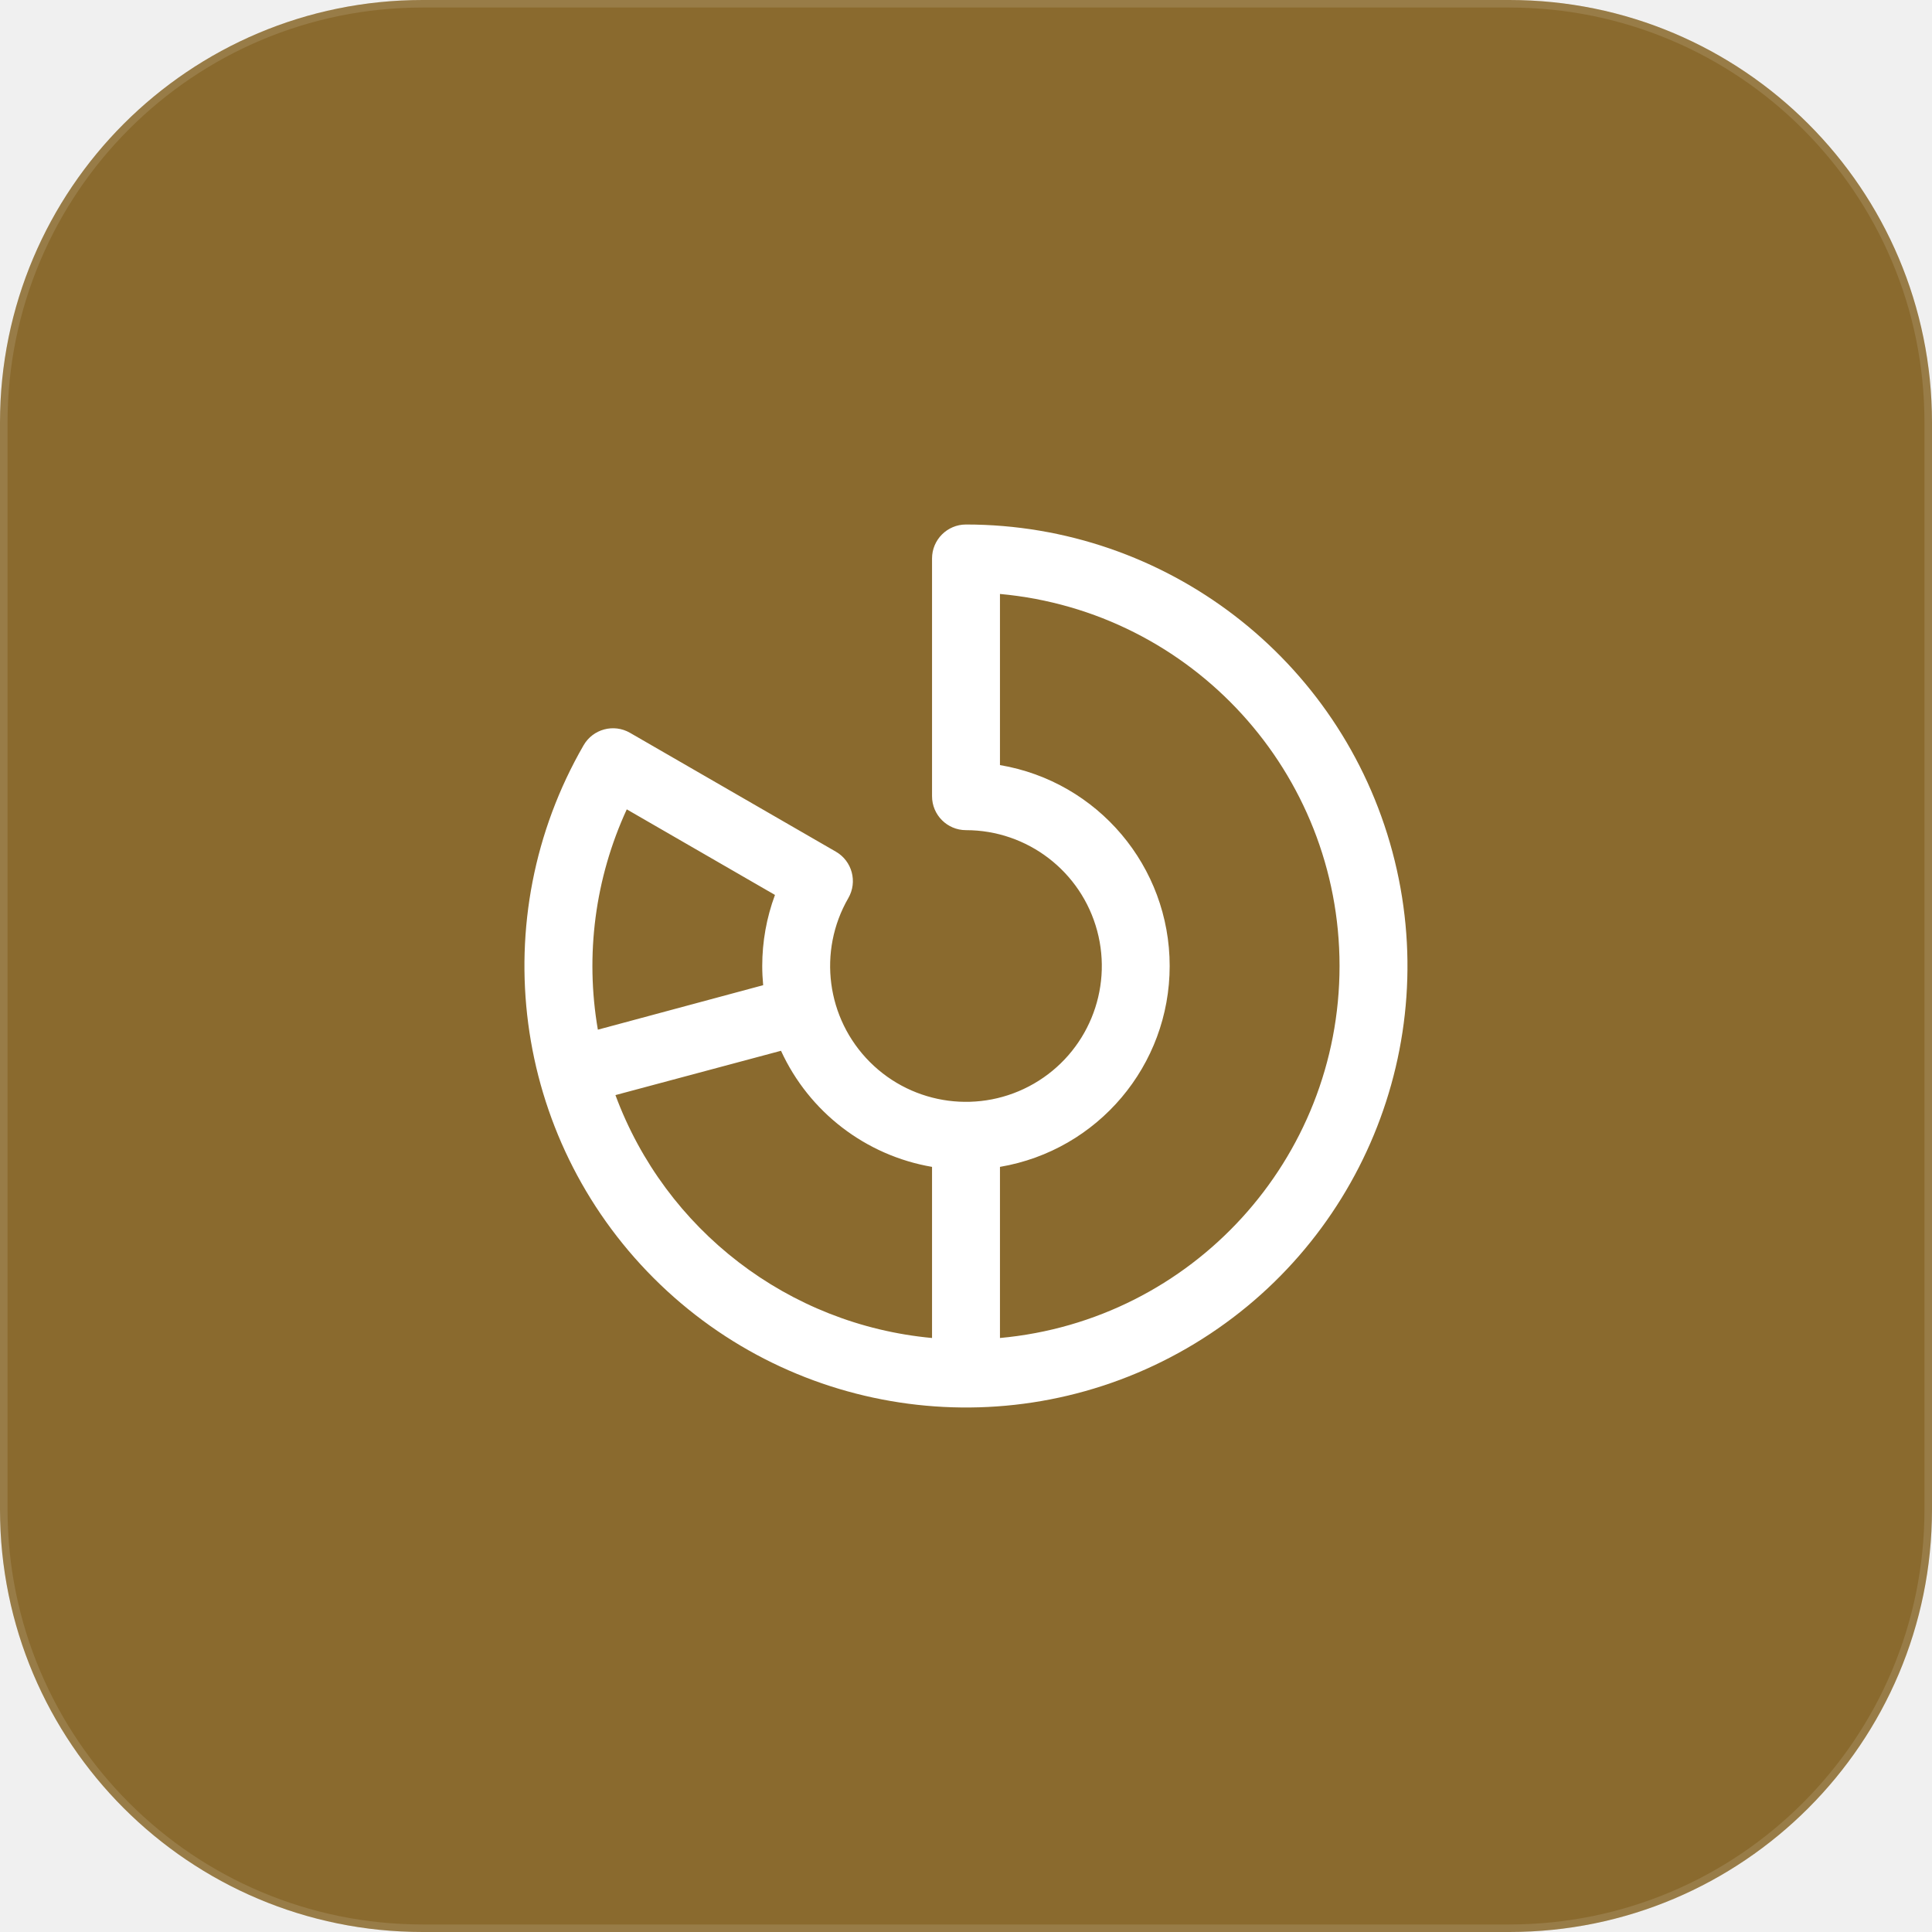
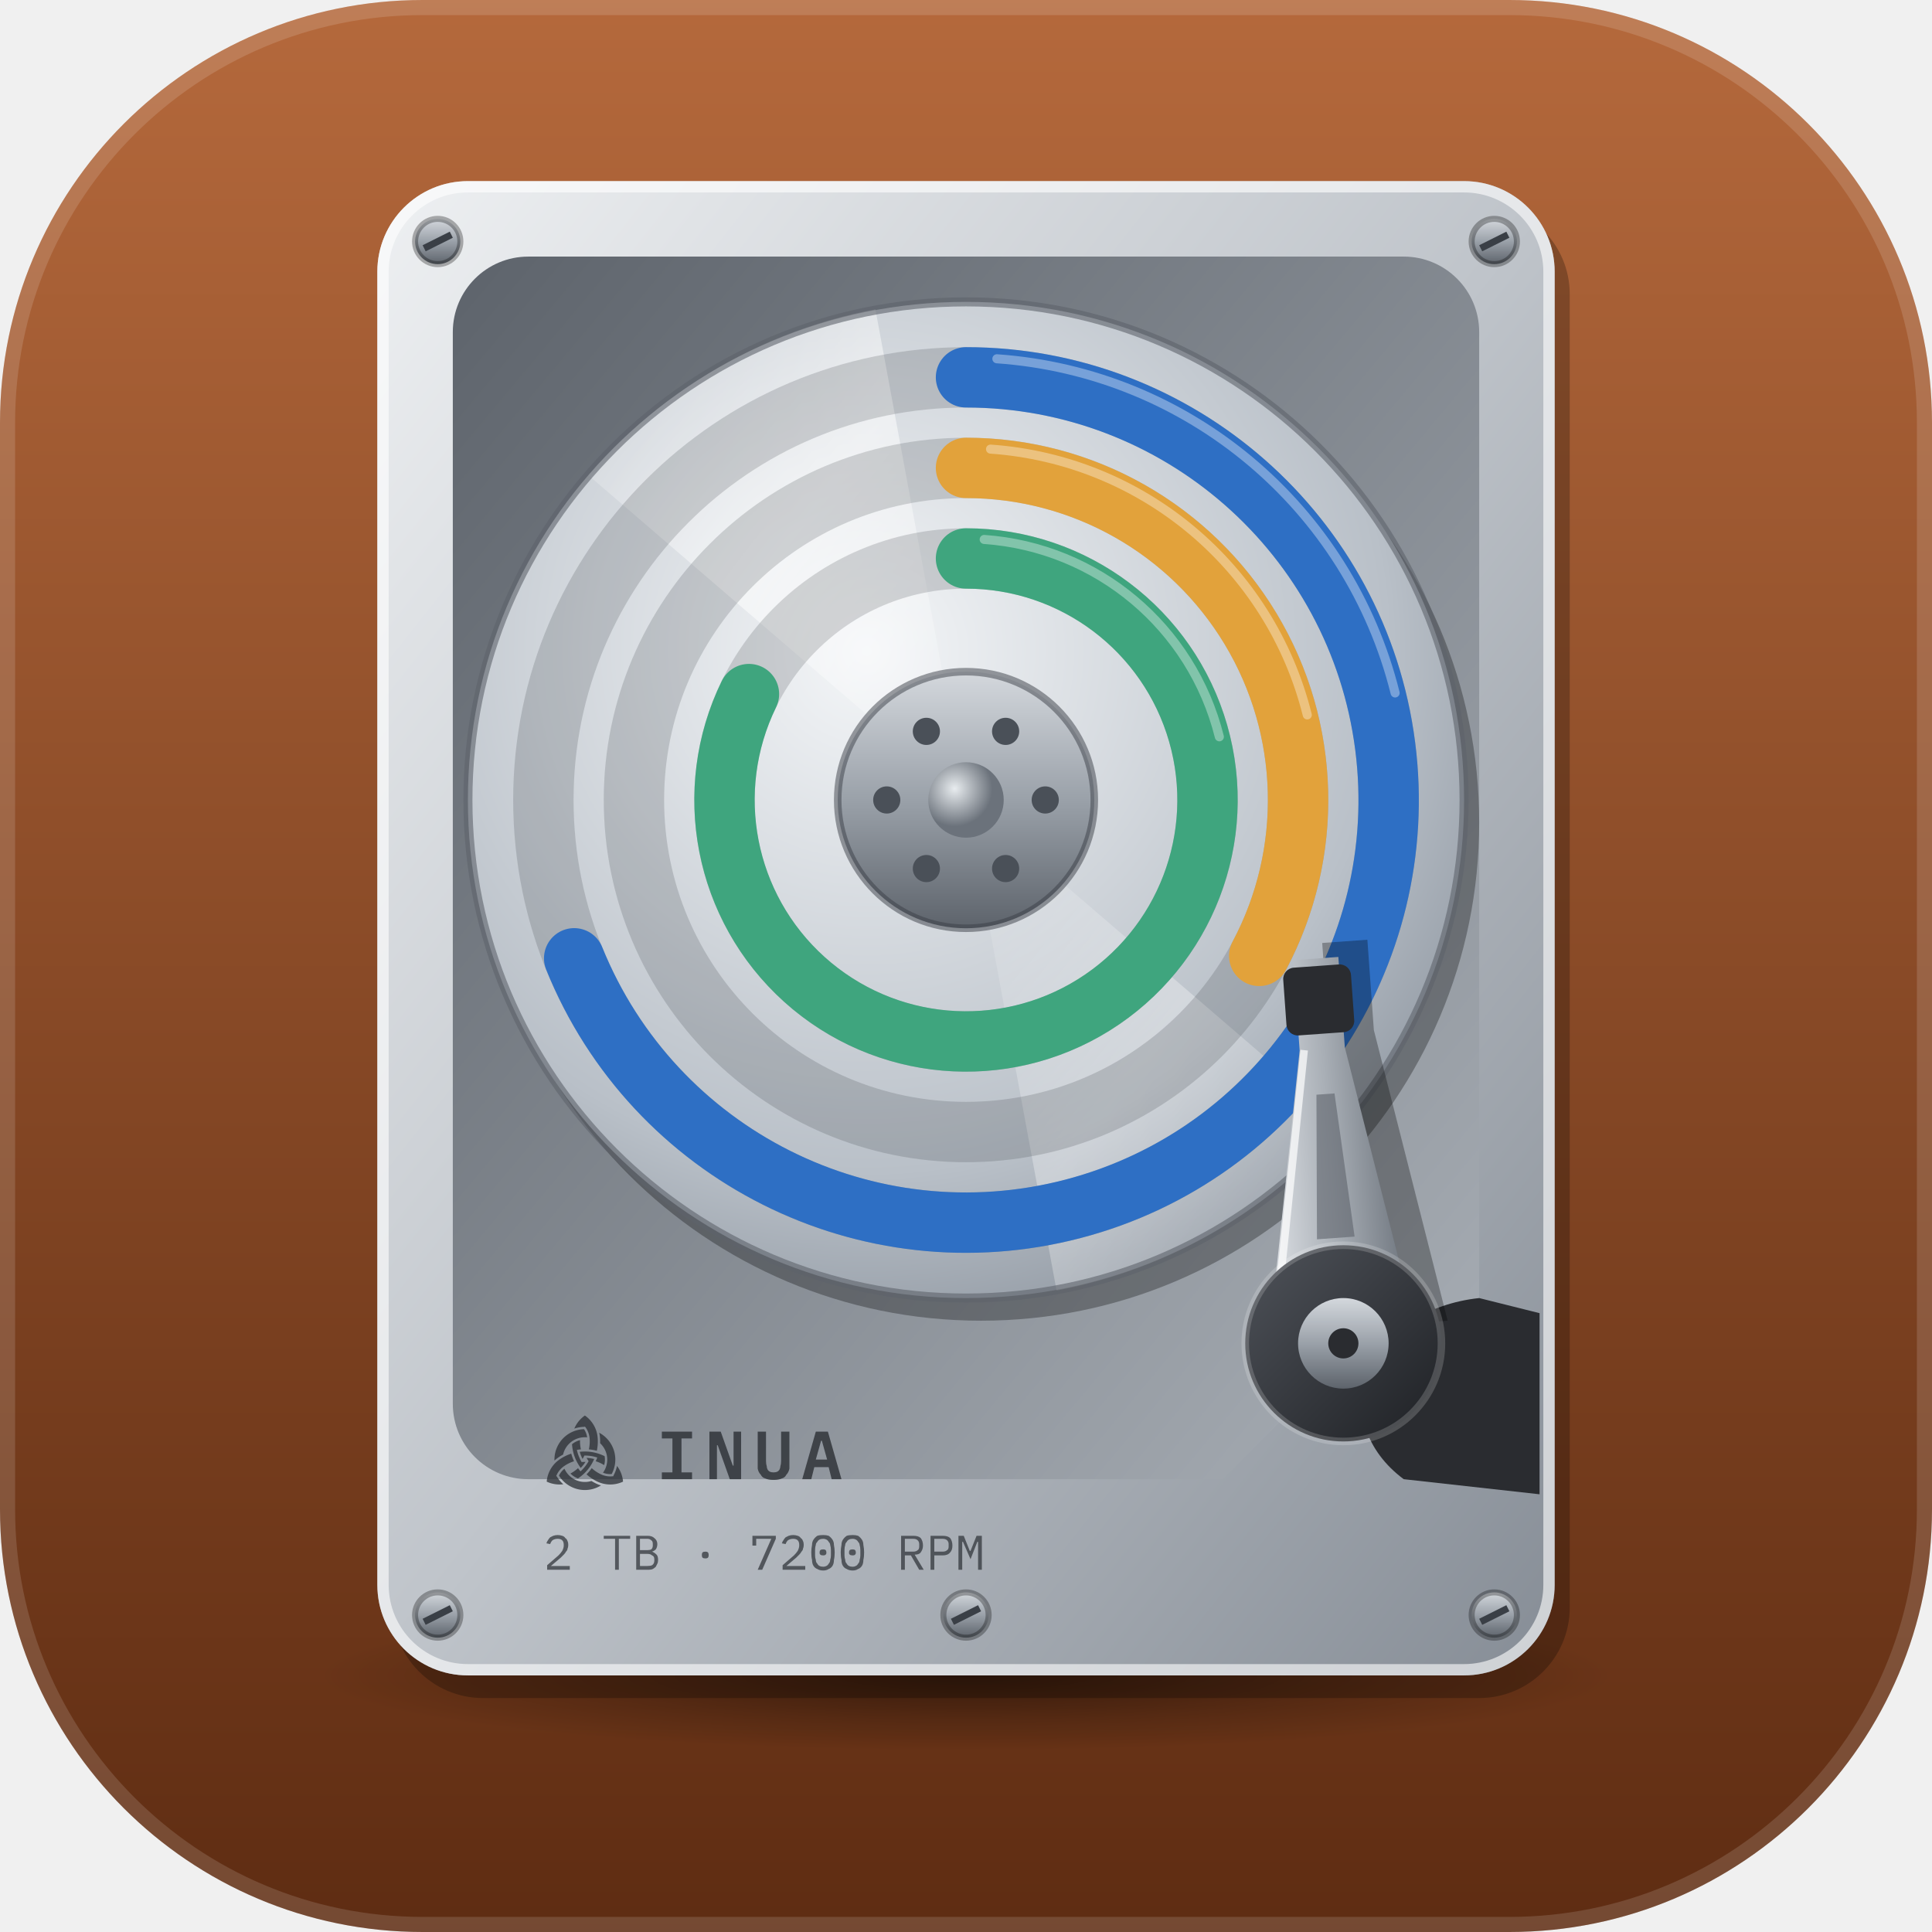
<svg xmlns="http://www.w3.org/2000/svg" viewBox="0 0 256 256">
-   <rect width="256" height="256" rx="56" fill="#8A6A2E" />
-   <rect x="0.5" y="0.5" width="255" height="255" rx="55.5" fill="none" stroke="#ffffff" stroke-opacity="0.12" />
-   <g transform="translate(56 56) scale(0.5625)" fill="#ffffff">
-     <path d="M128,24a8,8,0,0,0-8,8V88a8,8,0,0,0,8,8,32,32,0,1,1-27.72,16,8,8,0,0,0-2.93-10.93l-48.5-28A8,8,0,0,0,37.92,76,104,104,0,1,0,128,24ZM48.09,91.1,83,111.26A48.09,48.09,0,0,0,80,128c0,1.53.08,3,.22,4.52L41.28,143A88.16,88.16,0,0,1,48.09,91.1Zm-2.67,67.31,39-10.44A48.1,48.1,0,0,0,120,175.32v40.31A88.2,88.2,0,0,1,45.42,158.41ZM136,215.63V175.32a48,48,0,0,0,0-94.65V40.36a88,88,0,0,1,0,175.27Z" />
+   <defs>
+     <linearGradient id="diskusage-l1" x1="0" y1="0" x2="0" y2="1">
+       <stop offset="0" stop-color="#B5693C" />
+       <stop offset="1" stop-color="#5E2C12" />
+     </linearGradient>
+     <radialGradient id="diskusage-r2" cx="0.5" cy="0.5" r="0.5">
+       <stop offset="0" stop-color="#000" stop-opacity="0.5" />
+       <stop offset="0.6" stop-color="#000" stop-opacity="0.18" />
+       <stop offset="1" stop-color="#000" stop-opacity="0" />
+     </radialGradient>
+     <linearGradient id="diskusage-l3" x1="0" y1="0" x2="1" y2="1">
+       <stop offset="0" stop-color="#EEF0F2" />
+       <stop offset="0.5" stop-color="#BFC4CA" />
+       <stop offset="1" stop-color="#868D96" />
+     </linearGradient>
+     <linearGradient id="diskusage-l4" x1="0" y1="0" x2="1" y2="1">
+       <stop offset="0" stop-color="#5D636B" />
+       <stop offset="1" stop-color="#A9AFB6" />
+     </linearGradient>
+     <linearGradient id="diskusage-l5" x1="0" y1="0" x2="0" y2="1">
+       <stop offset="0" stop-color="#D4D8DD" />
+       <stop offset="0.5" stop-color="#9AA1A9" />
+       <stop offset="1" stop-color="#5D636B" />
+     </linearGradient>
+     <linearGradient id="diskusage-l6" x1="0" y1="0" x2="0" y2="1">
+       <stop offset="0" stop-color="#D4D8DD" />
+       <stop offset="0.5" stop-color="#9AA1A9" />
+       <stop offset="1" stop-color="#5D636B" />
+     </linearGradient>
+     <linearGradient id="diskusage-l7" x1="0" y1="0" x2="0" y2="1">
+       <stop offset="0" stop-color="#D4D8DD" />
+       <stop offset="0.5" stop-color="#9AA1A9" />
+       <stop offset="1" stop-color="#5D636B" />
+     </linearGradient>
+     <linearGradient id="diskusage-l8" x1="0" y1="0" x2="0" y2="1">
+       <stop offset="0" stop-color="#D4D8DD" />
+       <stop offset="0.5" stop-color="#9AA1A9" />
+       <stop offset="1" stop-color="#5D636B" />
+     </linearGradient>
+     <linearGradient id="diskusage-l9" x1="0" y1="0" x2="0" y2="1">
+       <stop offset="0" stop-color="#D4D8DD" />
+       <stop offset="0.5" stop-color="#9AA1A9" />
+       <stop offset="1" stop-color="#5D636B" />
+     </linearGradient>
+     <radialGradient id="diskusage-r10" cx="0.4" cy="0.35" r="0.75">
+       <stop offset="0" stop-color="#F4F6F8" />
+       <stop offset="0.7" stop-color="#B9C0C8" />
+       <stop offset="1" stop-color="#8A929C" />
+     </radialGradient>
+     <linearGradient id="diskusage-l11" x1="0" y1="0" x2="1" y2="1">
+       <stop offset="0" stop-color="#fff" stop-opacity="0" />
+       <stop offset="0.5" stop-color="#fff" stop-opacity="0.55" />
+       <stop offset="1" stop-color="#fff" stop-opacity="0" />
+     </linearGradient>
+     <linearGradient id="diskusage-l12" x1="0" y1="0" x2="0" y2="1">
+       <stop offset="0" stop-color="#D4D8DD" />
+       <stop offset="0.5" stop-color="#9AA1A9" />
+       <stop offset="1" stop-color="#5D636B" />
+     </linearGradient>
+     <radialGradient id="diskusage-r13" cx="0.35" cy="0.35" r="0.5">
+       <stop offset="0" stop-color="#E8ECEF" />
+       <stop offset="1" stop-color="#6B727B" />
+     </radialGradient>
+     <linearGradient id="diskusage-l14" x1="0" y1="0" x2="0" y2="1">
+       <stop offset="0" stop-color="#E3E6EA" />
+       <stop offset="0.5" stop-color="#A9AFB6" />
+       <stop offset="1" stop-color="#6B727B" />
+     </linearGradient>
+     <linearGradient id="diskusage-l15" x1="0" y1="0" x2="1" y2="1">
+       <stop offset="0" stop-color="#4F535A" />
+       <stop offset="1" stop-color="#1E2024" />
+     </linearGradient>
+     <linearGradient id="diskusage-l16" x1="0" y1="0" x2="0" y2="1">
+       <stop offset="0" stop-color="#D4D8DD" />
+       <stop offset="0.5" stop-color="#9AA1A9" />
+       <stop offset="1" stop-color="#5D636B" />
+     </linearGradient>
+   </defs>
+   <rect x="0" y="0" width="256" height="256" rx="56" fill="url(#diskusage-l1)" />
+   <ellipse cx="128" cy="222" rx="86" ry="10" fill="url(#diskusage-r2)" />
+   <rect x="50" y="24" width="156" height="198" rx="12" fill="#000" opacity="0.25" transform="translate(2 3)" />
+   <rect x="50" y="24" width="156" height="198" rx="12" fill="url(#diskusage-l3)" />
+   <rect x="50.75" y="24.75" width="154.5" height="196.5" rx="11.25" fill="none" stroke="#fff" stroke-opacity="0.6" stroke-width="1.5" />
+   <path d="M60 44a10 10 0 0 1 10-10h116a10 10 0 0 1 10 10v128a10 10 0 0 1-10 10h-10l-14 14h-92a10 10 0 0 1-10-10z" fill="url(#diskusage-l4)" />
+   <circle cx="58" cy="32" r="3" fill="url(#diskusage-l5)" />
+   <circle cx="58" cy="32" r="3" fill="none" stroke="#000" stroke-opacity="0.3" stroke-width="0.8" />
+   <path d="M56.2 32.9L59.8 31.1" stroke="#3A3F46" stroke-width="0.9" />
+   <circle cx="198" cy="32" r="3" fill="url(#diskusage-l6)" />
+   <circle cx="198" cy="32" r="3" fill="none" stroke="#000" stroke-opacity="0.3" stroke-width="0.8" />
+   <path d="M196.2 32.9L199.8 31.1" stroke="#3A3F46" stroke-width="0.9" />
+   <circle cx="58" cy="214" r="3" fill="url(#diskusage-l7)" />
+   <circle cx="58" cy="214" r="3" fill="none" stroke="#000" stroke-opacity="0.3" stroke-width="0.8" />
+   <path d="M56.2 214.9L59.8 213.1" stroke="#3A3F46" stroke-width="0.9" />
+   <circle cx="198" cy="214" r="3" fill="url(#diskusage-l8)" />
+   <circle cx="198" cy="214" r="3" fill="none" stroke="#000" stroke-opacity="0.3" stroke-width="0.8" />
+   <path d="M196.2 214.9L199.8 213.1" stroke="#3A3F46" stroke-width="0.9" />
+   <circle cx="128" cy="214" r="3" fill="url(#diskusage-l9)" />
+   <circle cx="128" cy="214" r="3" fill="none" stroke="#000" stroke-opacity="0.3" stroke-width="0.8" />
+   <path d="M126.2 214.9L129.8 213.1" stroke="#3A3F46" stroke-width="0.9" />
+   <circle cx="130" cy="109" r="66" fill="#000" opacity="0.3" />
+   <circle cx="128" cy="106" r="66" fill="url(#diskusage-r10)" />
+   <path d="M128 106L78 63A66 66 0 0 1 116 41z" fill="url(#diskusage-l11)" />
+   <path d="M128 106L178 149A66 66 0 0 1 140 171z" fill="url(#diskusage-l11)" opacity="0.6" />
+   <circle cx="128" cy="106" r="56" fill="none" stroke="#2A2E33" stroke-opacity="0.18" stroke-width="8" />
+   <path d="M128.00 50.00A56 56 0 1 1 76.08 126.98" fill="none" stroke="#2E6FC4" stroke-width="8" stroke-linecap="round" />
+   <path d="M132.09 47.54A58.6 58.6 0 0 1 184.86 91.82" fill="none" stroke="#fff" stroke-opacity="0.35" stroke-width="1.2" stroke-linecap="round" />
+   <circle cx="128" cy="106" r="44" fill="none" stroke="#2A2E33" stroke-opacity="0.18" stroke-width="8" />
+   <path d="M128.00 62.00A44 44 0 0 1 166.85 126.66" fill="none" stroke="#E2A23B" stroke-width="8" stroke-linecap="round" />
+   <path d="M131.25 59.51A46.6 46.6 0 0 1 173.22 94.73" fill="none" stroke="#fff" stroke-opacity="0.35" stroke-width="1.2" stroke-linecap="round" />
+   <circle cx="128" cy="106" r="32" fill="none" stroke="#2A2E33" stroke-opacity="0.18" stroke-width="8" />
+   <path d="M128.00 74.00A32 32 0 1 1 99.24 91.97" fill="none" stroke="#3FA57E" stroke-width="8" stroke-linecap="round" />
+   <path d="M130.41 71.48A34.6 34.6 0 0 1 161.57 97.63" fill="none" stroke="#fff" stroke-opacity="0.35" stroke-width="1.2" stroke-linecap="round" />
+   <circle cx="128" cy="106" r="66" fill="none" stroke="#5D636B" stroke-opacity="0.6" stroke-width="1.2" />
+   <circle cx="128" cy="106" r="17" fill="url(#diskusage-l12)" />
+   <circle cx="128" cy="106" r="17" fill="none" stroke="#3A3F46" stroke-opacity="0.5" />
+   <circle cx="133.25" cy="96.91" r="1.8" fill="#4A5058" />
+   <circle cx="138.5" cy="106" r="1.8" fill="#4A5058" />
+   <circle cx="133.25" cy="115.09" r="1.8" fill="#4A5058" />
+   <circle cx="122.75" cy="115.09" r="1.8" fill="#4A5058" />
+   <circle cx="117.5" cy="106" r="1.8" fill="#4A5058" />
+   <circle cx="122.75" cy="96.91" r="1.8" fill="#4A5058" />
+   <circle cx="128" cy="106" r="5" fill="url(#diskusage-r13)" />
+   <path d="M186 196a18 14 0 0 1 10-24l8 2v24z" fill="#2A2C30" />
+   <g transform="translate(178 178) rotate(-94.1)" opacity="0.3">
+     <path d="M0 -10L39.116 -3L51.116 -3L51.116 3L39.116 3L0 10z" fill="#000" transform="translate(2 4)" />
  </g>
+   <g transform="translate(178 178) rotate(-94.1)">
+     <path d="M0 -10L39.116 -3L51.116 -3L51.116 3L39.116 3L0 10z" fill="url(#diskusage-l14)" />
+     <path d="M14 -2.5L33.116 -1.2L33.116 1.2L14 2.5z" fill="#5D636B" opacity="0.6" />
+     <rect x="41.12" y="-4.5" width="9" height="9" rx="1.5" fill="#2A2C30" />
+     <path d="M4 -8.6L39.12 -2.4" stroke="#fff" stroke-opacity="0.7" stroke-width="1" />
+   </g>
+   <circle cx="178" cy="178" r="13" fill="url(#diskusage-l15)" />
+   <circle cx="178" cy="178" r="13" fill="none" stroke="#fff" stroke-opacity="0.18" />
+   <circle cx="178" cy="178" r="6" fill="url(#diskusage-l16)" />
+   <circle cx="178" cy="178" r="2" fill="#2A2C30" />
+   <path d="M885.13 638.95 L886.61 623.05 L887.34 609.25 L887.57 595.42 L887.29 581.60 L886.49 567.79 L885.20 554.03 L883.39 540.32 L881.08 526.69 L878.28 513.15 L874.97 499.73 L871.17 486.43 L866.89 473.29 L862.13 460.31 L856.89 447.51 L851.18 434.92 L845.02 422.54 L838.40 410.40 L831.34 398.52 L823.85 386.90 L815.93 375.56 L806.18 362.71 L797.39 352.04 L788.21 341.70 L778.65 331.71 L768.74 322.07 L758.47 312.81 L747.88 303.93 L736.96 295.45 L725.74 287.37 L714.23 279.71 L702.44 272.48 L688.93 264.91 L692.22 280.21 L694.77 294.70 L696.79 309.34 L698.31 324.59 L699.41 340.78 L700.11 359.16 L700.22 377.47 L699.82 394.10 L709.07 403.11 L717.18 411.75 L725.98 422.04 L733.26 431.39 L741.08 442.44 L747.47 452.42 L753.43 462.66 L759.69 474.67 L764.68 485.42 L769.81 497.95 L773.79 509.11 L777.29 520.43 L780.30 531.89 L783.13 545.14 L785.31 558.50 L786.67 570.27 L787.61 583.78 L787.89 595.63 L787.59 609.16 L786.78 620.98 L785.46 632.76 L783.33 646.13 L780.94 657.74 L778.05 669.23 L774.51 681.07 L770.21 693.37 L765.80 704.37 L760.92 715.17 L755.58 725.75 L748.93 737.54 L742.64 747.59 L735.43 758.04 L748.51 762.83 L761.25 766.70 L775.28 770.10 L788.39 772.49 L801.60 774.15 L814.89 775.09 L828.21 775.29 L842.44 774.69 L849.85 760.23 L857.49 743.45 L864.30 726.32 L870.26 708.88 L875.36 691.17 L879.58 673.22 L882.92 655.09ZM653.93 245.00 L648.58 229.27 L643.18 215.37 L637.23 201.71 L630.72 188.29 L623.55 174.89 L615.98 162.05 L607.90 149.52 L599.32 137.32 L590.26 125.49 L580.72 114.02 L569.47 101.61 L559.00 91.00 L547.89 80.63 L536.58 70.91 L524.90 61.65 L512.00 52.28 L500.80 60.37 L490.72 68.22 L480.69 76.60 L471.18 85.13 L461.97 93.99 L451.81 104.51 L443.28 114.02 L435.08 123.82 L427.22 133.91 L419.56 144.49 L412.42 155.09 L404.71 167.52 L398.39 178.62 L392.31 190.19 L386.77 201.71 L381.47 213.81 L396.38 209.04 L412.94 204.47 L427.59 201.06 L444.47 197.82 L459.35 195.59 L476.42 193.71 L491.44 192.66 L508.14 192.16 L512.00 187.23 L521.76 200.18 L531.19 214.46 L539.57 229.06 L547.25 244.64 L553.92 260.68 L559.17 275.93 L563.80 292.67 L567.35 309.68 L569.93 328.11 L571.49 348.72 L572.09 369.36 L571.73 390.00 L570.42 410.60 L568.36 429.68 L565.24 450.02 L561.21 470.14 L586.01 472.80 L611.83 476.74 L635.45 481.40 L659.51 487.22 L662.52 472.21 L665.43 455.08 L667.53 439.97 L669.20 424.92 L670.61 407.60 L671.39 392.36 L671.76 374.97 L671.63 359.68 L670.97 342.26 L669.93 327.04 L668.51 312.73 L666.66 299.28 L664.31 285.84 L661.44 272.39 L658.11 259.22ZM745.18 894.70 L761.47 897.93 L776.21 900.20 L791.02 901.88 L805.89 902.96 L820.79 903.44 L835.70 903.32 L850.88 902.57 L865.73 901.24 L880.51 899.31 L895.21 896.79 L909.79 893.68 L926.01 889.48 L940.54 885.05 L954.61 880.12 L968.47 874.63 L983.04 868.14 L981.64 854.40 L979.88 841.74 L977.63 828.87 L975.00 816.37 L971.46 802.18 L967.91 789.90 L963.93 777.76 L959.54 765.75 L954.74 753.91 L949.41 741.98 L943.79 730.50 L936.88 717.61 L930.29 706.34 L923.45 695.54 L916.25 684.98 L908.42 674.34 L904.75 691.07 L900.94 705.63 L895.94 722.06 L890.99 736.27 L884.69 752.26 L878.62 766.03 L871.07 781.46 L863.83 794.86 L866.17 800.67 L850.08 802.64 L832.99 803.68 L816.16 803.63 L798.82 802.49 L781.60 800.25 L765.77 797.17 L748.95 792.81 L732.45 787.38 L715.20 780.40 L696.57 771.45 L678.40 761.64 L660.70 751.01 L643.52 739.58 L628.02 728.25 L611.97 715.38 L596.56 701.83 L581.85 721.98 L565.53 742.37 L549.69 760.49 L532.62 778.42 L544.11 788.53 L557.49 799.61 L569.53 808.99 L581.72 817.97 L596.02 827.84 L608.82 836.14 L623.70 845.16 L637.01 852.69 L652.42 860.82 L666.12 867.54 L679.23 873.46 L691.80 878.59 L704.62 883.27 L717.70 887.51 L730.77 891.21ZM552.08 497.98 L524.69 496.66 L499.54 496.65 L474.25 497.81 L448.40 500.21 L455.37 522.62 L463.54 544.88 L472.81 566.69 L483.45 588.53 L494.80 568.46 L500.06 558.17 L505.66 546.39 L523.49 546.48 L541.65 547.23 L559.88 548.66 L578.04 550.75 L596.12 553.50 L614.08 556.92 L631.91 560.99 L649.57 565.72 L665.01 570.42 L655.83 593.87 L645.77 616.60 L659.40 621.10 L672.92 626.05 L685.42 631.07 L699.60 637.30 L711.24 642.87 L724.99 649.98 L738.49 657.57 L749.82 664.43 L753.51 649.90 L756.11 636.49 L757.96 622.96 L759.06 609.34 L759.41 595.68 L759.01 582.03 L757.85 568.42 L755.73 553.67 L731.83 542.52 L706.38 532.13 L682.51 523.70 L656.18 515.81 L631.61 509.72 L604.54 504.38 L577.34 500.42ZM406.91 610.58 L418.37 632.96 L432.03 656.75 L445.68 678.07 L460.68 699.25 L476.60 682.02 L491.79 663.82 L506.05 644.88 L519.64 624.74 L496.59 624.95 L485.04 625.53 L472.04 626.57 L463.21 611.10 L454.78 594.99 L446.90 578.49 L439.62 561.72 L432.97 544.68 L426.95 527.42 L421.56 509.94 L416.82 492.28 L413.18 476.56 L438.08 472.79 L462.79 470.14 L459.87 456.09 L457.40 441.90 L455.50 428.56 L453.81 413.17 L452.81 400.30 L452.09 384.84 L451.91 369.36 L452.19 356.12 L438.25 360.03 L425.32 364.46 L412.66 369.59 L400.31 375.42 L388.29 381.92 L375.39 389.91 L364.21 397.77 L353.31 406.37 L355.60 432.65 L359.33 459.88 L363.97 484.77 L370.30 511.51 L377.31 535.84 L386.22 561.96 L396.39 587.49ZM426.95 828.53 L444.46 816.40 L460.55 804.33 L476.10 791.75 L491.22 778.57 L505.89 764.81 L518.46 752.17 L532.03 737.55 L545.13 722.36 L556.31 708.47 L568.36 692.37 L579.79 675.88 L590.63 658.94 L600.79 641.71 L610.34 624.07 L619.26 606.04 L626.92 589.10 L604.03 583.93 L580.67 579.88 L557.14 577.00 L532.90 575.30 L544.61 595.15 L550.89 604.86 L558.29 615.60 L549.30 630.99 L539.57 646.34 L529.23 661.42 L518.33 676.11 L506.91 690.38 L494.97 704.23 L482.53 717.64 L469.60 730.57 L457.81 741.58 L442.09 721.90 L427.44 701.83 L416.73 711.38 L405.68 720.62 L395.08 728.94 L382.60 738.10 L371.96 745.40 L358.92 753.75 L345.60 761.64 L334.00 768.03 L343.98 777.80 L355.43 787.76 L366.25 796.11 L378.78 804.67 L391.82 812.45 L406.67 820.06 L416.38 824.38ZM362.46 251.67 L348.65 258.00 L336.31 264.25 L324.22 270.94 L312.37 278.07 L300.80 285.63 L289.51 293.62 L278.52 302.01 L267.85 310.80 L257.51 319.98 L247.52 329.54 L236.32 341.14 L227.11 351.46 L218.30 362.11 L209.88 373.08 L201.88 384.35 L194.29 395.91 L187.13 407.74 L179.34 421.86 L173.15 434.23 L167.42 446.81 L162.15 459.59 L157.36 472.56 L153.05 485.70 L149.23 498.98 L145.90 512.40 L143.06 525.94 L140.72 539.56 L138.89 553.27 L137.56 567.03 L136.74 580.83 L136.43 594.65 L136.64 608.60 L148.24 598.10 L159.52 588.65 L171.19 579.58 L183.64 570.64 L197.11 561.59 L212.67 551.80 L228.47 542.54 L243.08 534.57 L246.40 521.52 L249.86 510.18 L253.79 499.01 L258.87 486.45 L264.56 474.17 L270.03 463.65 L275.94 453.39 L283.23 441.97 L290.07 432.29 L297.31 422.92 L306.07 412.59 L314.14 403.92 L322.58 395.60 L332.65 386.55 L341.82 379.04 L352.68 370.95 L363.92 363.40 L374.05 357.26 L384.44 351.56 L395.06 346.31 L407.46 340.87 L418.52 336.62 L429.76 332.84 L442.78 329.12 L454.31 326.40 L465.95 324.17 L479.35 322.24 L491.14 321.09 L504.67 320.39 L516.51 320.33 L528.35 320.78 L540.45 321.77 L538.06 308.05 L535.04 295.07 L530.97 281.23 L526.49 268.68 L521.32 256.41 L515.48 244.43 L509.00 232.79 L501.37 220.77 L483.61 221.69 L465.26 223.54 L449.31 225.89 L431.21 229.41 L413.31 233.82 L395.65 239.10 L378.27 245.24ZM710.43 915.06 L695.45 910.23 L681.57 905.16 L668.02 899.64 L653.98 893.30 L639.48 886.19 L623.22 877.61 L607.30 868.55 L593.10 859.89 L581.22 863.26 L569.69 865.98 L556.38 868.49 L544.65 870.14 L531.17 871.42 L519.33 871.98 L505.79 872.01 L493.96 871.49 L482.15 870.46 L470.40 868.93 L457.07 866.56 L445.51 863.95 L434.08 860.85 L421.18 856.71 L410.08 852.57 L397.62 847.26 L386.95 842.11 L375.03 835.68 L364.88 829.58 L353.60 822.08 L344.05 815.07 L333.51 806.56 L324.64 798.71 L316.12 790.48 L306.82 780.63 L299.09 771.65 L291.75 762.35 L284.82 752.74 L277.41 741.40 L271.40 731.19 L265.82 720.74 L260.12 708.76 L249.43 717.69 L239.71 726.79 L230.50 736.42 L221.13 747.40 L213.08 758.01 L205.62 769.05 L198.79 780.49 L192.19 793.10 L202.74 809.29 L213.57 824.21 L225.12 838.58 L237.36 852.36 L250.26 865.53 L263.79 878.05 L277.92 889.89 L292.62 901.02 L307.84 911.42 L323.55 921.06 L339.72 929.91 L356.30 937.96 L373.26 945.19 L390.55 951.58 L408.13 957.11 L425.97 961.77 L444.01 965.55 L462.22 968.45 L480.54 970.44 L498.94 971.53 L517.38 971.72 L535.80 971.00 L554.16 969.39 L572.42 966.87 L590.54 963.46 L608.46 959.16 L626.16 953.99 L645.73 947.14 L662.79 940.16 L681.55 931.31 L695.78 923.72ZM135.93 649.92 L125.95 661.37 L116.61 672.99 L107.75 684.98 L99.23 697.56 L91.37 710.23 L83.16 724.84 L76.42 738.13 L70.21 751.69 L64.46 765.75 L59.38 779.77 L54.86 793.98 L50.93 808.36 L47.57 822.89 L44.80 837.54 L42.63 852.29 L40.96 868.14 L53.56 873.80 L65.40 878.61 L77.67 883.10 L89.82 887.07 L103.88 891.10 L116.29 894.16 L128.79 896.79 L141.38 898.99 L154.32 900.79 L167.04 902.10 L179.79 902.98 L194.40 903.44 L207.18 903.37 L220.24 902.84 L232.98 901.88 L246.11 900.42 L234.05 889.45 L223.33 878.90 L211.57 866.37 L201.72 854.99 L191.00 841.57 L182.08 829.45 L172.47 815.21 L164.03 801.55 L157.83 800.67 L164.17 785.74 L171.82 770.43 L180.27 755.87 L189.92 741.43 L199.70 728.60 L211.06 715.47 L223.25 703.08 L236.20 691.51 L250.87 680.06 L267.94 668.40 L285.51 657.57 L303.57 647.56 L322.06 638.39 L339.62 630.64 L358.79 623.17 L378.23 616.60 L368.14 593.79 L358.64 569.46 L350.87 546.67 L343.87 522.93 L329.37 527.83 L313.03 533.89 L298.89 539.63 L282.94 546.66 L269.17 553.23 L254.33 560.84 L240.52 568.45 L225.36 577.42 L212.42 585.61 L197.89 595.42 L186.86 603.43 L176.22 611.78 L165.71 620.65 L155.62 629.84 L145.92 639.35Z" transform="translate(72 187) scale(0.01074)" fill="#2A2E33" opacity="0.75" />
+   <path d="m87.7 196l0-.9 1.4 0 0-4.5-1.4 0 0-.9 4 0 0 .9-1.4 0 0 4.5 1.4 0 0 .9zm7.4-4.5l-.1 0 0 4.5-1 0 0-6.3 1.5 0 1.6 4.5 .1 0 0-4.5 1 0 0 6.3-1.5 0zm6.4-1.8l0 3.9q0 .4 .1 .7 0 .2 .1 .4 .1 .2 .3 .3 .2 .1 .5 .1 .3 0 .5-.1 .2-.1 .3-.3 .1-.2 .1-.4 .1-.3 .1-.7l0-3.9 1.1 0 0 3.8q0 .6 0 1.1-.1 .5-.4 .8-.2 .4-.6 .5-.4 .2-1.1 .2-.7 0-1.1-.2-.4-.1-.6-.5-.3-.3-.4-.8 0-.5 0-1.1l0-3.8zm8.7 6.3l-.4-1.6-1.9 0-.4 1.6-1.2 0 1.8-6.3 1.6 0 1.8 6.3zm-1.3-5.1l-.1 0-.7 2.5 1.5 0z" fill="#2A2E33" opacity="0.8" />
+   <path d="m75.5 208l-3 0 0-.6 1.5-1.3q.3-.3 .5-.6 .2-.4 .2-.7l0-.1q0-.4-.2-.6-.2-.2-.6-.2-.4 0-.7 .2-.2 .2-.3 .5l-.5-.1q.1-.3 .2-.4 .1-.2 .3-.4 .2-.1 .4-.2 .3-.1 .6-.1 .3 0 .6 .1 .3 .1 .4 .3 .2 .1 .3 .4 .1 .2 .1 .5 0 .3-.1 .5 0 .2-.2 .4-.1 .2-.3 .4-.2 .2-.4 .4l-1.3 1.1 2.5 0zm6.5-4.1l0 4.1-.5 0 0-4.1-1.5 0 0-.4 3.5 0 0 .4zm2.3-.4l1.5 0q.6 0 .9 .3 .4 .3 .4 .8 0 .4-.2 .7-.2 .2-.5 .3l0 0q.3 .1 .6 .4 .2 .2 .2 .7 0 .3-.1 .5-.1 .2-.2 .4-.2 .2-.4 .3-.2 .1-.5 .1l-1.7 0zm1.5 4q.4 0 .6-.1 .3-.2 .3-.6l0-.2q0-.4-.3-.5-.2-.2-.6-.2l-1 0 0 1.6zm0-2.1q.3 0 .5-.1 .2-.2 .2-.5l0-.2q0-.4-.2-.5-.2-.2-.5-.2l-1 0 0 1.5zm7.7 1.1q-.3 0-.4-.1-.1-.1-.1-.3l0-.1q0-.2 .1-.3 .1-.1 .4-.1 .2 0 .3 .1 .1 .1 .1 .3l0 .1q0 .2-.1 .3-.1 .1-.3 .1zm6.9 1.5l1.8-4.1-2 0 0 .9-.5 0 0-1.3 3.1 0 0 .4-1.8 4.1zm6.3 0l-3 0 0-.6 1.5-1.3q.3-.3 .5-.6 .2-.4 .2-.7l0-.1q0-.4-.2-.6-.2-.2-.6-.2-.4 0-.7 .2-.2 .2-.3 .5l-.5-.1q.1-.3 .2-.4 .1-.2 .3-.4 .2-.1 .4-.2 .3-.1 .6-.1 .3 0 .6 .1 .3 .1 .4 .3 .2 .1 .3 .4 .1 .2 .1 .5 0 .3-.1 .5 0 .2-.2 .4-.1 .2-.3 .4-.2 .2-.4 .4l-1.3 1.1 2.5 0zm2.4 .1q-.5 0-.8-.2-.3-.1-.5-.4-.2-.3-.2-.8-.1-.4-.1-1 0-.5 .1-1 0-.4 .2-.7 .2-.3 .5-.5 .3-.1 .8-.1 .4 0 .7 .1 .3 .2 .5 .5 .2 .3 .2 .7 .1 .5 .1 1 0 .6-.1 1 0 .5-.2 .8-.2 .3-.5 .4-.3 .2-.7 .2zm0-.5q.2 0 .4-.1 .2-.1 .3-.3 .2-.2 .2-.5 .1-.3 .1-.6l0-.7q0-.4-.1-.7 0-.2-.2-.4-.1-.2-.3-.3-.2-.1-.4-.1-.3 0-.5 .1-.2 .1-.3 .3-.2 .2-.2 .4-.1 .3-.1 .7l0 .7q0 .3 .1 .6 0 .3 .2 .5 .1 .2 .3 .3 .2 .1 .5 .1zm0-1.5q-.3 0-.4-.1-.1-.1-.1-.2l0-.1q0-.2 .1-.3 .1-.1 .4-.1 .2 0 .3 .1 .1 .1 .1 .3l0 .1q0 .1-.1 .2-.1 .1-.3 .1zm3.9 2q-.5 0-.8-.2-.3-.1-.5-.4-.2-.3-.2-.8-.1-.4-.1-1 0-.5 .1-1 0-.4 .2-.7 .2-.3 .5-.5 .3-.1 .8-.1 .4 0 .7 .1 .3 .2 .5 .5 .2 .3 .2 .7 .1 .5 .1 1 0 .6-.1 1 0 .5-.2 .8-.2 .3-.5 .4-.3 .2-.7 .2zm0-.5q.2 0 .4-.1 .2-.1 .3-.3 .2-.2 .2-.5 .1-.3 .1-.6l0-.7q0-.4-.1-.7 0-.2-.2-.4-.1-.2-.3-.3-.2-.1-.4-.1-.3 0-.5 .1-.2 .1-.3 .3-.2 .2-.2 .4-.1 .3-.1 .7l0 .7q0 .3 .1 .6 0 .3 .2 .5 .1 .2 .3 .3 .2 .1 .5 .1zm0-1.5q-.3 0-.4-.1-.1-.1-.1-.2l0-.1q0-.2 .1-.3 .1-.1 .4-.1 .2 0 .3 .1 .1 .1 .1 .3l0 .1q0 .1-.1 .2-.1 .1-.3 .1zm6.9 1.9l-.5 0 0-4.5 1.6 0q.7 0 1 .3 .3 .4 .3 1 0 .5-.3 .9-.2 .3-.8 .3l1.2 2-.6 0-1.1-1.9-.8 0zm1.1-2.4q.4 0 .6-.2 .2-.1 .2-.5l0-.3q0-.3-.2-.5-.2-.2-.6-.2l-1.1 0 0 1.7zm2.3 2.4l0-4.5 1.6 0q.7 0 1 .3 .3 .4 .3 1 0 .6-.3 .9-.3 .4-1 .4l-1.1 0 0 1.9zm.5-2.4l1.1 0q.4 0 .6-.2 .2-.1 .2-.5l0-.3q0-.3-.2-.5-.2-.2-.6-.2l-1.1 0zm5.8 .1l0-1.4-.1 0-.9 2.3-1-2.3-.1 0 0 1.4 0 2.3-.5 0 0-4.5 .7 0 .8 2 .1 0 .8-2 .7 0 0 4.5-.5 0z" fill="#2A2E33" opacity="0.7" />
+   <rect x="1" y="1" width="254" height="254" rx="55" fill="none" stroke="#fff" stroke-opacity="0.14" stroke-width="2" />
</svg>
